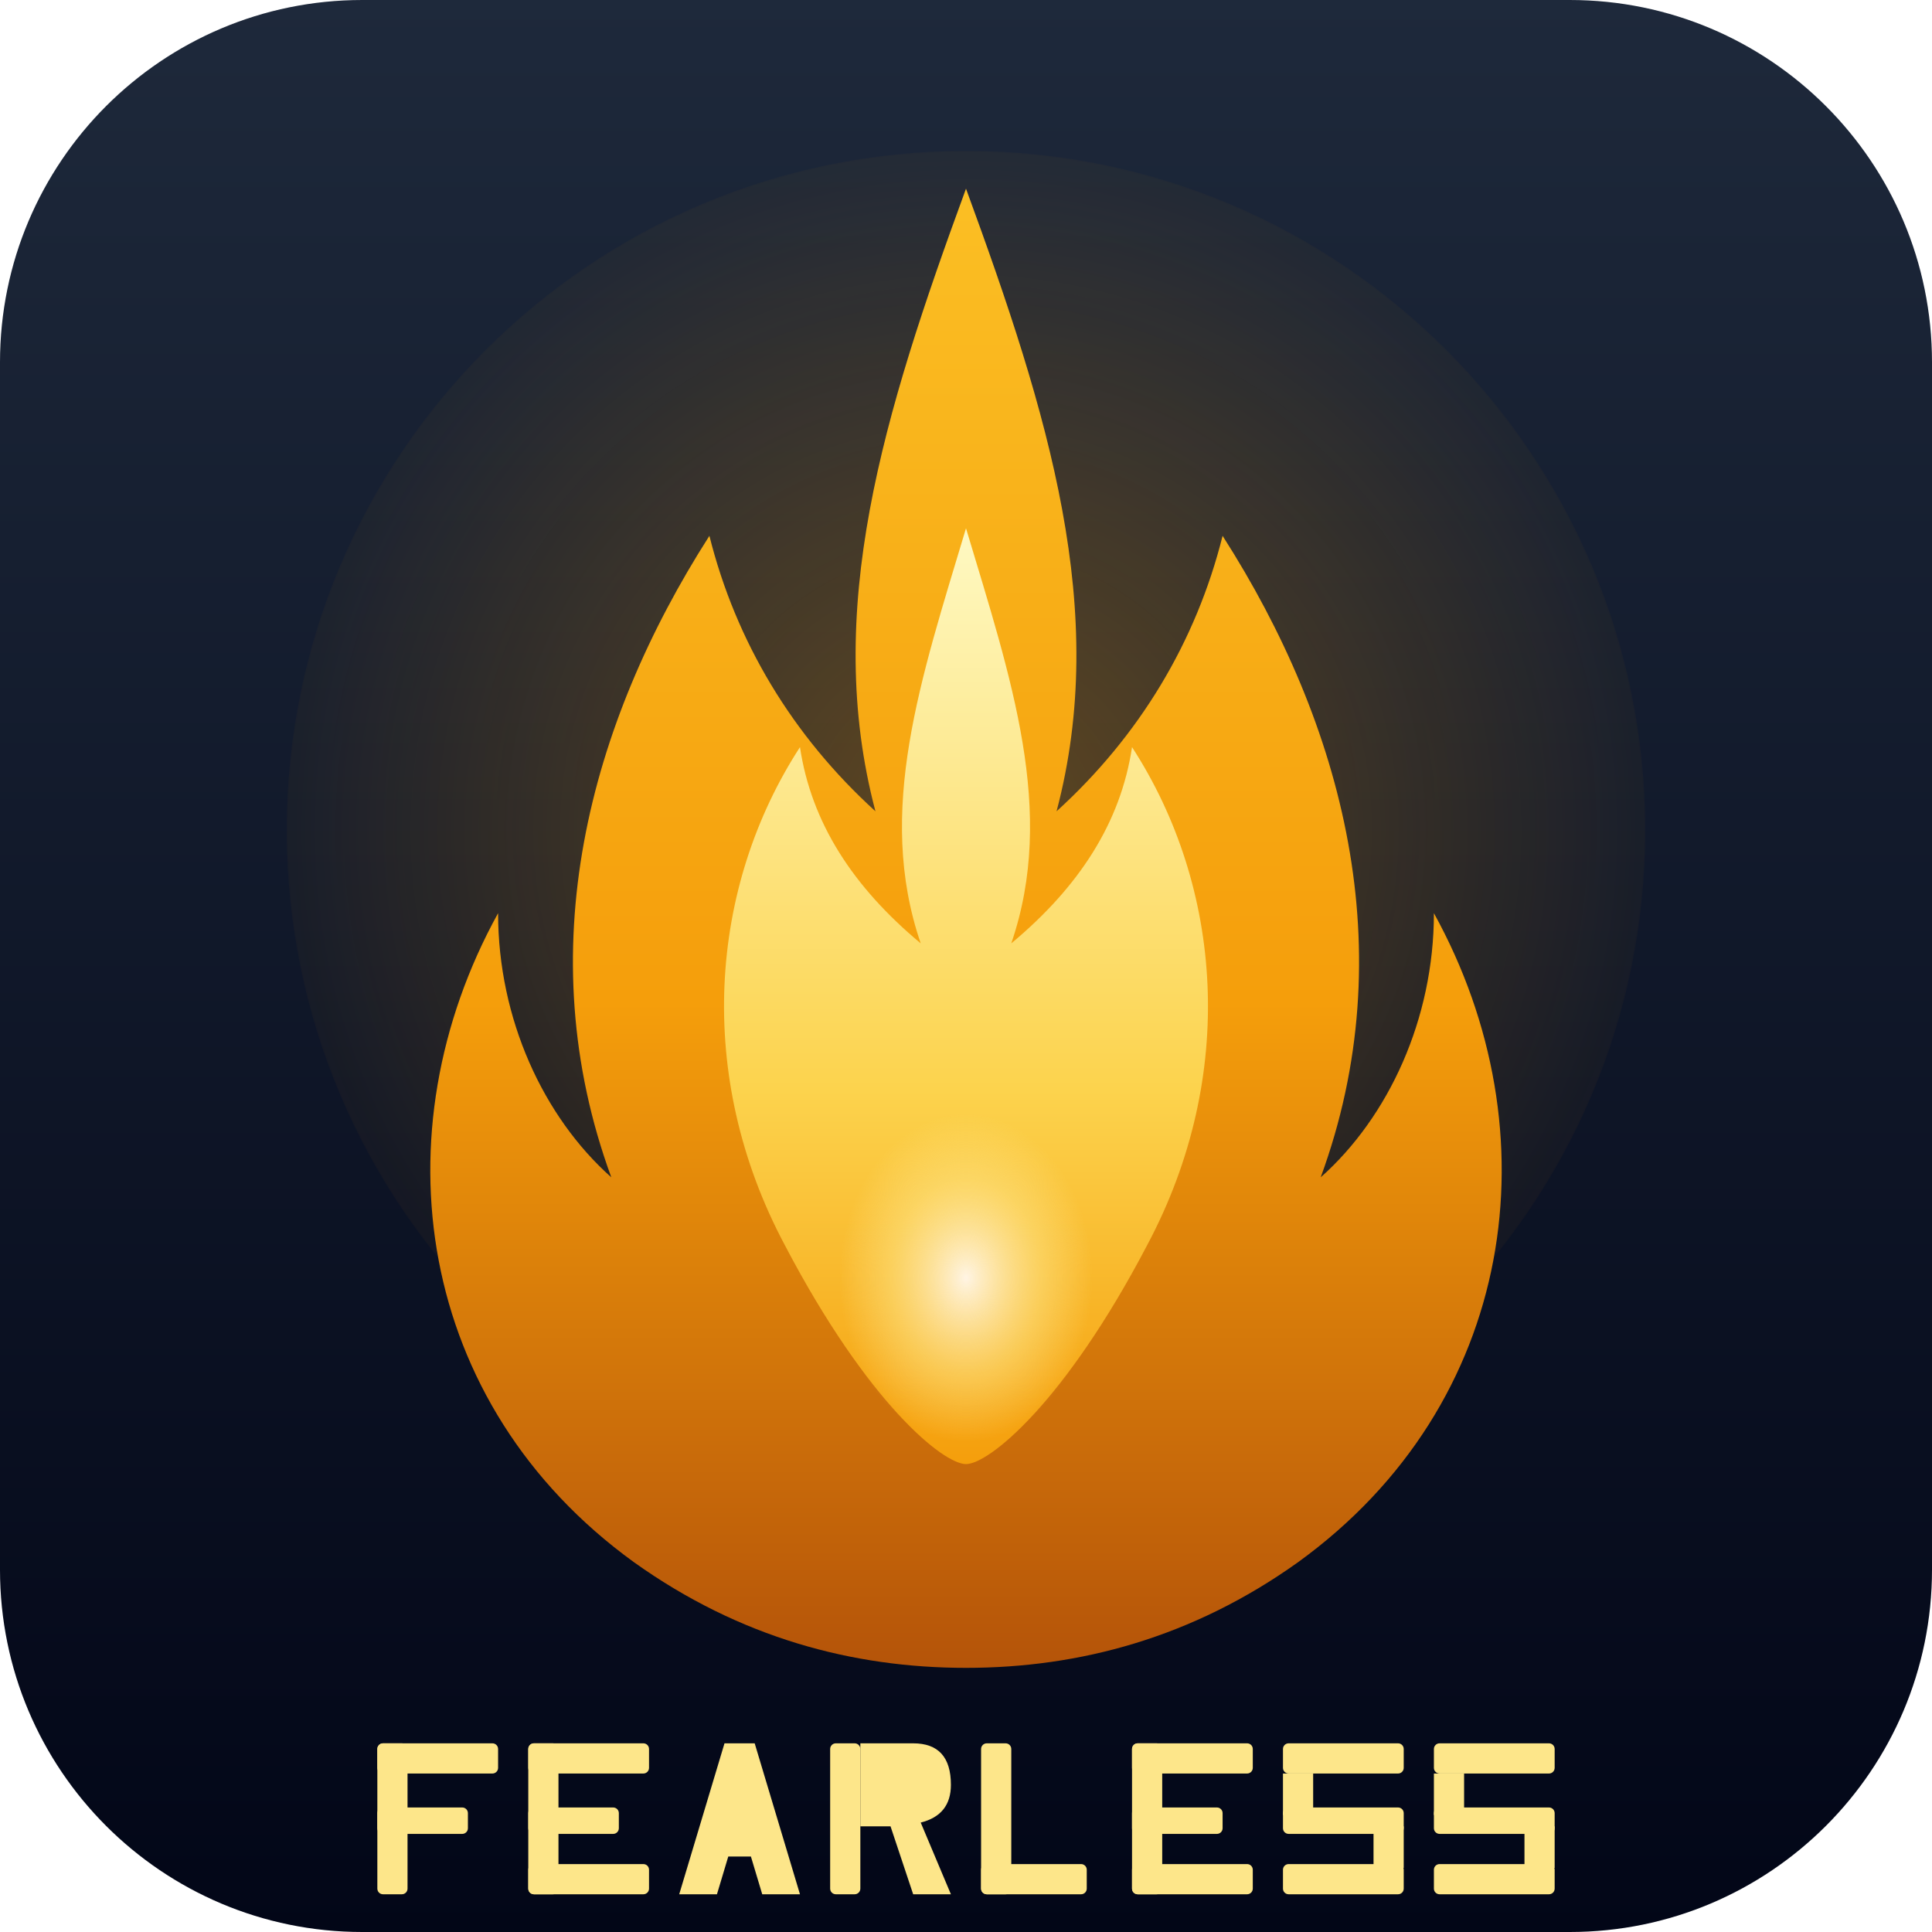
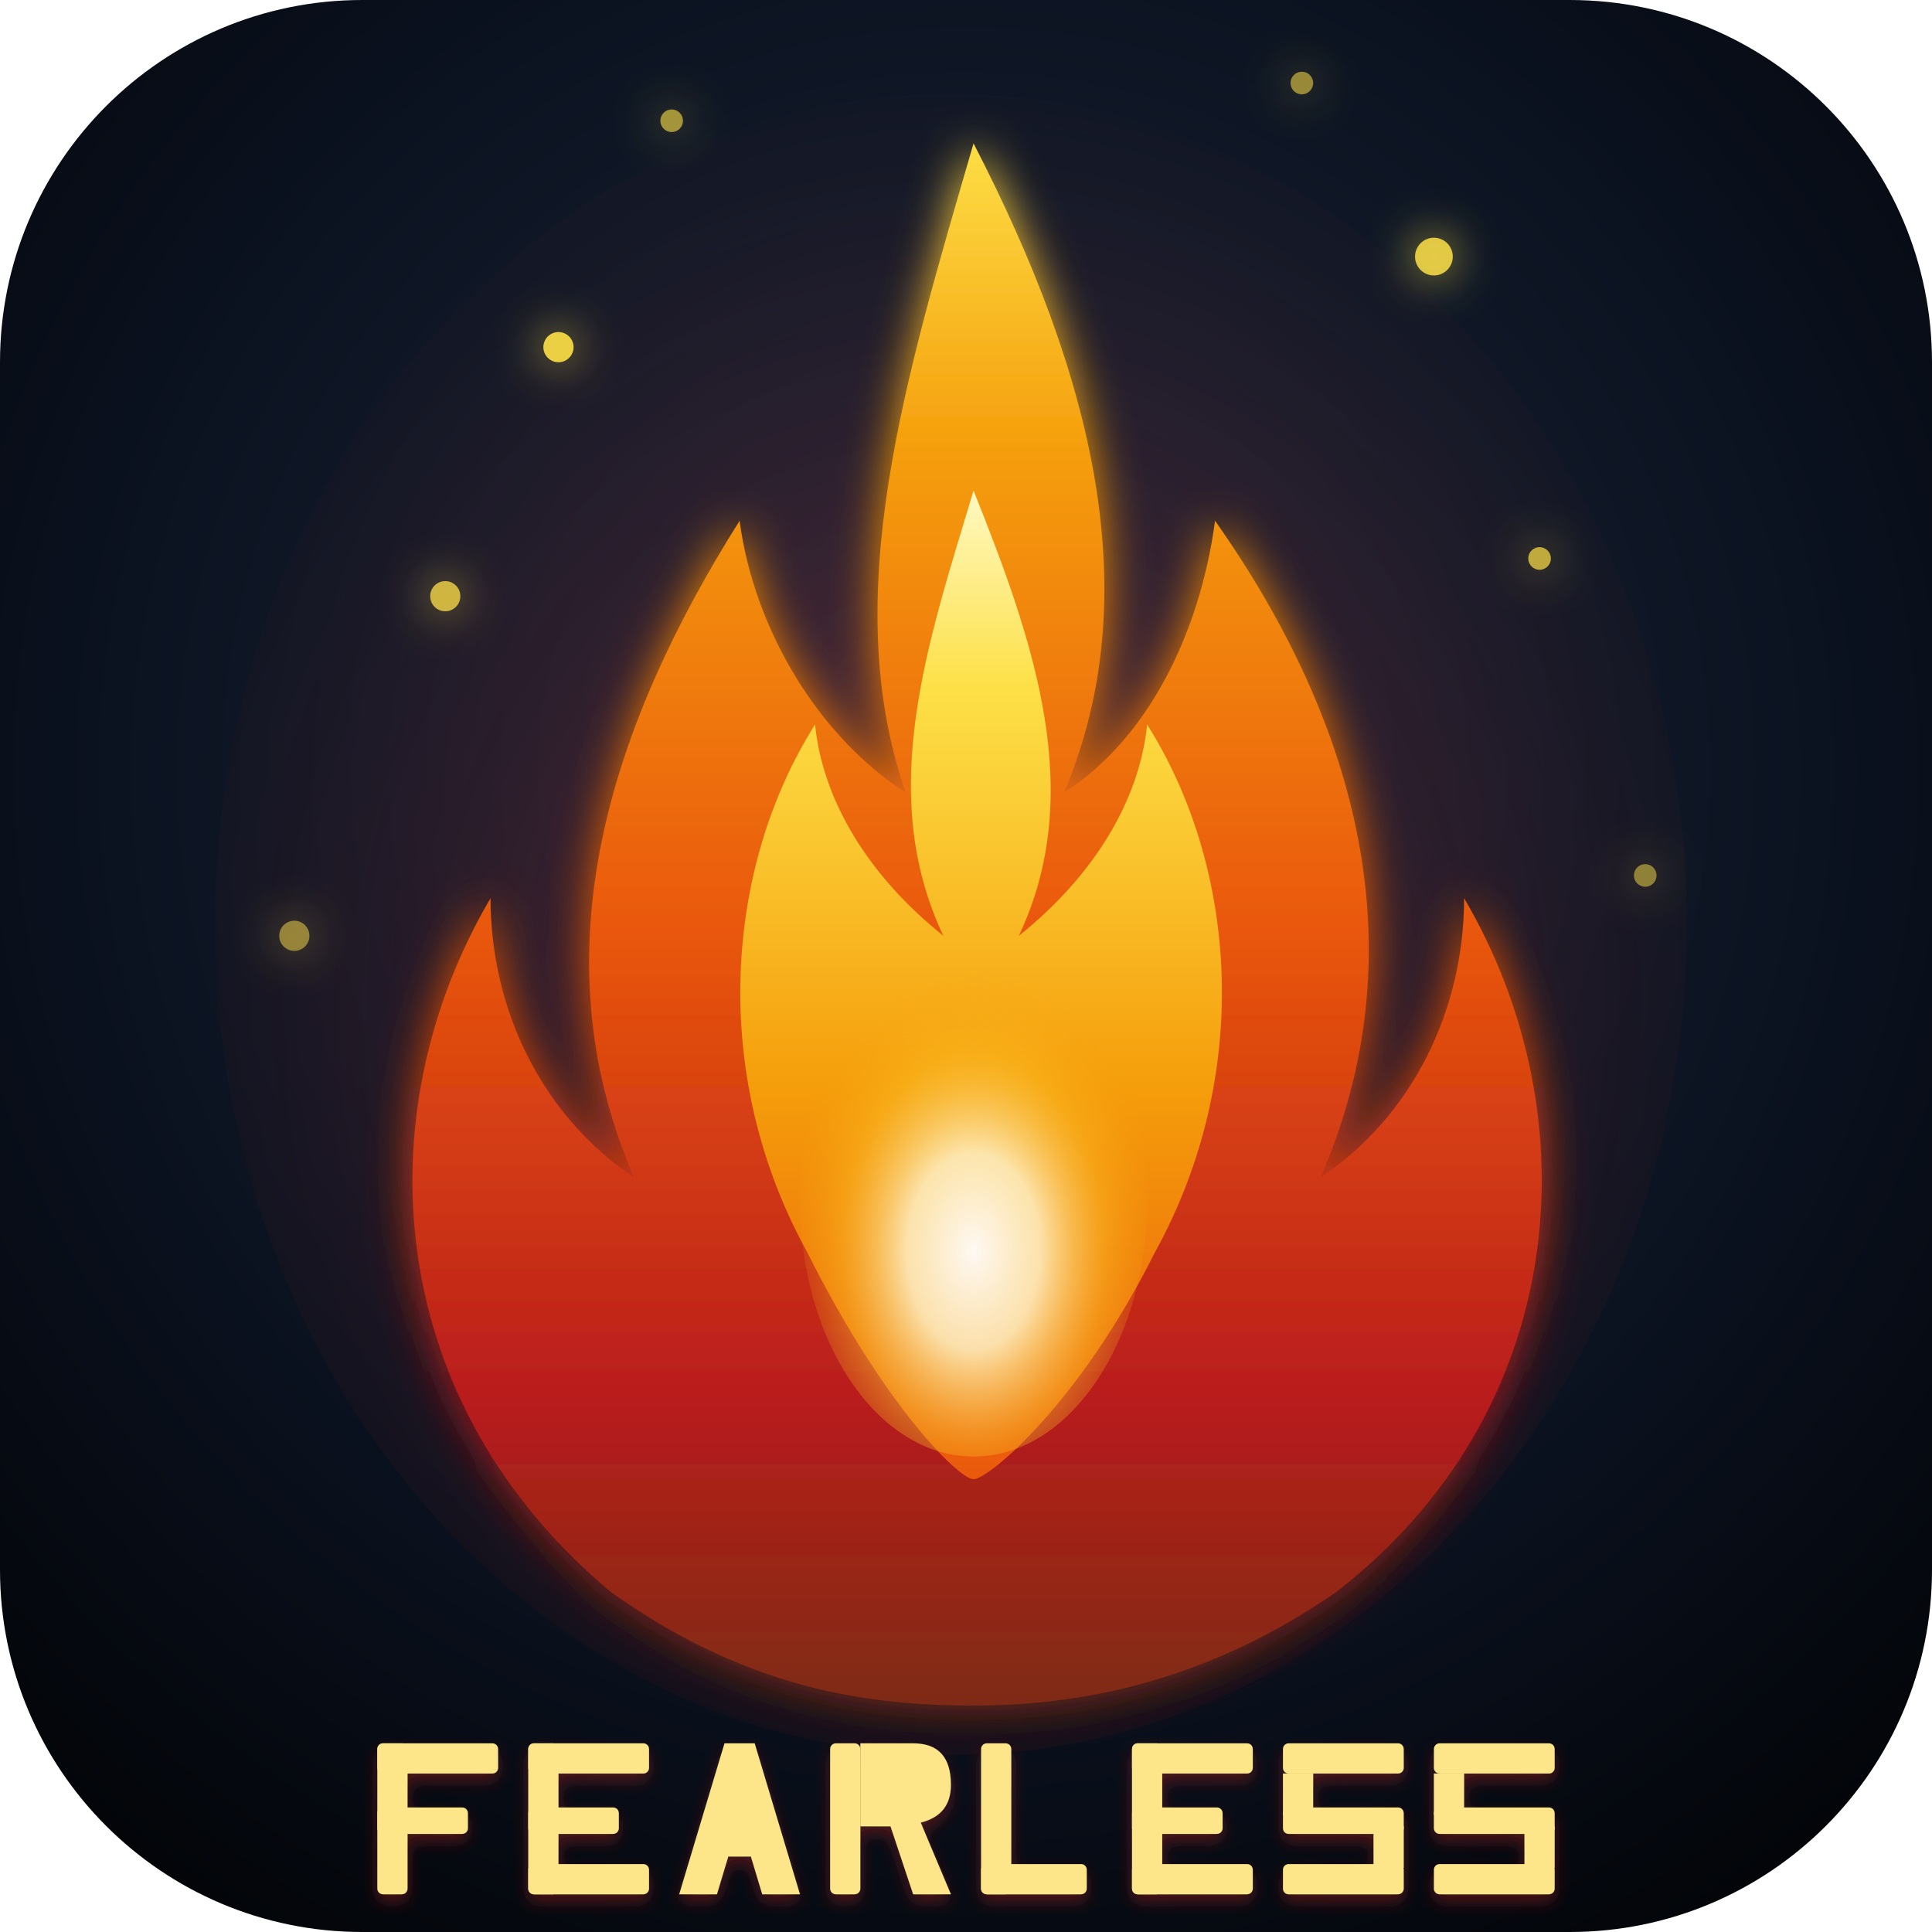
<svg xmlns="http://www.w3.org/2000/svg" viewBox="0 0 512 512">
  <defs>
-     <linearGradient id="bg" x1="0%" y1="0%" x2="0%" y2="100%">
+     <radialGradient id="bg" cx="50%" cy="40%" r="80%">
      <stop offset="0%" style="stop-color:#1e293b" />
-       <stop offset="100%" style="stop-color:#020617" />
+       <stop offset="55%" style="stop-color:#0b1220" />
+       <stop offset="100%" style="stop-color:#000" />
+     </radialGradient>
+     <linearGradient id="flameOuter" x1="50%" y1="100%" x2="50%" y2="0%">
+       <stop offset="0%" style="stop-color:#7c2d12" />
+       <stop offset="20%" style="stop-color:#b91c1c" />
+       <stop offset="50%" style="stop-color:#ea580c" />
+       <stop offset="80%" style="stop-color:#f59e0b" />
+       <stop offset="100%" style="stop-color:#fde047" />
    </linearGradient>
-     <linearGradient id="flameOuter" x1="50%" y1="0%" x2="50%" y2="100%">
-       <stop offset="0%" style="stop-color:#fbbf24" />
-       <stop offset="55%" style="stop-color:#f59e0b" />
-       <stop offset="100%" style="stop-color:#b45309" />
+     <linearGradient id="flameInner" x1="50%" y1="100%" x2="50%" y2="0%">
+       <stop offset="0%" style="stop-color:#ea580c" />
+       <stop offset="40%" style="stop-color:#f59e0b" />
+       <stop offset="80%" style="stop-color:#fde047" />
+       <stop offset="100%" style="stop-color:#fef9c3" />
    </linearGradient>
-     <linearGradient id="flameInner" x1="50%" y1="0%" x2="50%" y2="100%">
-       <stop offset="0%" style="stop-color:#fef9c3" />
-       <stop offset="60%" style="stop-color:#fcd34d" />
-       <stop offset="100%" style="stop-color:#f59e0b" />
-     </linearGradient>
-     <radialGradient id="core" cx="50%" cy="65%" r="35%">
-       <stop offset="0%" style="stop-color:#fff7ed; stop-opacity:0.95" />
-       <stop offset="60%" style="stop-color:#fde68a; stop-opacity:0.5" />
-       <stop offset="100%" style="stop-color:#fde68a; stop-opacity:0" />
-     </radialGradient>
-     <radialGradient id="halo" cx="50%" cy="50%" r="55%">
-       <stop offset="0%" style="stop-color:#f59e0b; stop-opacity:0.35" />
+     <radialGradient id="core" cx="50%" cy="60%" r="55%">
+       <stop offset="0%" style="stop-color:#ffffff; stop-opacity:0.95" />
+       <stop offset="35%" style="stop-color:#fef3c7; stop-opacity:0.85" />
+       <stop offset="70%" style="stop-color:#fbbf24; stop-opacity:0.4" />
      <stop offset="100%" style="stop-color:#f59e0b; stop-opacity:0" />
    </radialGradient>
+     <radialGradient id="halo" cx="50%" cy="55%" r="60%">
+       <stop offset="0%" style="stop-color:#f97316; stop-opacity:0.45" />
+       <stop offset="40%" style="stop-color:#dc2626; stop-opacity:0.18" />
+       <stop offset="100%" style="stop-color:#7f1d1d; stop-opacity:0" />
+     </radialGradient>
+     <filter id="glow" x="-50%" y="-50%" width="200%" height="200%">
+       <feGaussianBlur stdDeviation="6" result="blur" />
+       <feMerge>
+         <feMergeNode in="blur" />
+         <feMergeNode in="SourceGraphic" />
+       </feMerge>
+     </filter>
+     <filter id="textShadow" x="-20%" y="-20%" width="140%" height="140%">
+       <feGaussianBlur in="SourceAlpha" stdDeviation="2" />
+       <feOffset dx="0" dy="2" result="offsetblur" />
+       <feFlood flood-color="#7f1d1d" flood-opacity="0.6" />
+       <feComposite in2="offsetblur" operator="in" />
+       <feMerge>
+         <feMergeNode />
+         <feMergeNode in="SourceGraphic" />
+       </feMerge>
+     </filter>
  </defs>
  <rect width="512" height="512" rx="96" fill="url(#bg)" />
-   <circle cx="256" cy="220" r="180" fill="url(#halo)" />
-   <path d="     M 256 50     C 234 110, 218 162, 232 215     C 210 195, 195 170, 188 142     C 156 192, 140 252, 162 312     C 144 296, 132 270, 132 242     C 100 300, 110 372, 168 414     C 196 434, 226 442, 256 442     C 286 442, 316 434, 344 414     C 402 372, 412 300, 380 242     C 380 270, 368 296, 350 312     C 372 252, 356 192, 324 142     C 317 170, 302 195, 280 215     C 294 162, 278 110, 256 50     Z" fill="url(#flameOuter)" />
-   <path d="     M 256 140     C 244 180, 232 215, 244 250     C 226 235, 215 218, 212 198     C 188 235, 184 285, 208 330     C 230 372, 250 388, 256 388     C 262 388, 282 372, 304 330     C 328 285, 324 235, 300 198     C 297 218, 286 235, 268 250     C 280 215, 268 180, 256 140     Z" fill="url(#flameInner)" />
-   <ellipse cx="256" cy="320" rx="48" ry="62" fill="url(#core)" />
-   <g fill="#fde68a">
+   <ellipse cx="252" cy="245" rx="195" ry="220" fill="url(#halo)" />
+   <path d="     M 258 38     C 240 100, 222 158, 240 210     C 218 196, 200 168, 196 138     C 162 192, 142 252, 168 312     C 144 296, 130 268, 130 238     C 96 296, 102 372, 162 422     C 196 446, 226 452, 258 452     C 290 452, 322 444, 354 422     C 416 374, 422 296, 388 238     C 388 268, 374 296, 350 312     C 376 252, 360 192, 322 138     C 318 168, 304 196, 282 210     C 304 158, 290 100, 258 38     Z" fill="url(#flameOuter)" filter="url(#glow)" />
+   <path d="     M 258 130     C 246 170, 232 210, 250 248     C 230 232, 218 212, 216 192     C 192 230, 188 285, 214 332     C 234 372, 254 392, 258 392     C 262 392, 286 372, 306 332     C 332 285, 328 230, 304 192     C 302 212, 290 232, 270 248     C 288 210, 274 170, 258 130     Z" fill="url(#flameInner)" />
+   <ellipse cx="258" cy="318" rx="46" ry="68" fill="url(#core)" />
+   <g fill="#fde047" filter="url(#glow)">
+     <circle cx="148" cy="92" r="4" opacity="0.9" />
+     <circle cx="380" cy="68" r="5" opacity="0.85" />
+     <circle cx="408" cy="148" r="3" opacity="0.7" />
+     <circle cx="118" cy="158" r="4" opacity="0.75" />
+     <circle cx="178" cy="32" r="3" opacity="0.6" />
+     <circle cx="345" cy="22" r="3" opacity="0.55" />
+     <circle cx="78" cy="248" r="4" opacity="0.5" />
+     <circle cx="436" cy="232" r="3" opacity="0.5" />
+   </g>
+   <g fill="#fde68a" filter="url(#textShadow)">
    <g transform="translate(100,462)">
      <rect x="0" y="0" width="8" height="40" rx="1.5" />
      <rect x="0" y="0" width="32" height="8" rx="1.5" />
      <rect x="0" y="17" width="24" height="7" rx="1.5" />
    </g>
    <g transform="translate(140,462)">
      <rect x="0" y="0" width="8" height="40" rx="1.5" />
      <rect x="0" y="0" width="32" height="8" rx="1.5" />
      <rect x="0" y="17" width="24" height="7" rx="1.5" />
      <rect x="0" y="32" width="32" height="8" rx="1.5" />
    </g>
    <g transform="translate(180,462)">
      <path d="M 0 40 L 12 0 L 20 0 L 32 40 L 22 40 L 19 30 L 13 30 L 10 40 Z" />
      <rect x="13" y="22" width="6" height="6" />
    </g>
    <g transform="translate(220,462)">
      <rect x="0" y="0" width="8" height="40" rx="1.5" />
      <path d="M 8 0 L 22 0 Q 32 0 32 11 Q 32 19 24 21 L 32 40 L 22 40 L 16 22 L 8 22 Z M 12 8 L 22 8 Q 24 8 24 12 Q 24 16 22 16 L 12 16 Z" />
    </g>
    <g transform="translate(260,462)">
      <rect x="0" y="0" width="8" height="40" rx="1.5" />
      <rect x="0" y="32" width="28" height="8" rx="1.5" />
    </g>
    <g transform="translate(300,462)">
      <rect x="0" y="0" width="8" height="40" rx="1.5" />
      <rect x="0" y="0" width="32" height="8" rx="1.5" />
      <rect x="0" y="17" width="24" height="7" rx="1.5" />
      <rect x="0" y="32" width="32" height="8" rx="1.5" />
    </g>
    <g transform="translate(340,462)">
      <rect x="0" y="0" width="32" height="8" rx="1.5" />
      <rect x="0" y="8" width="8" height="11" />
      <rect x="0" y="17" width="32" height="7" rx="1.5" />
      <rect x="24" y="22" width="8" height="11" />
      <rect x="0" y="32" width="32" height="8" rx="1.5" />
    </g>
    <g transform="translate(380,462)">
      <rect x="0" y="0" width="32" height="8" rx="1.5" />
      <rect x="0" y="8" width="8" height="11" />
      <rect x="0" y="17" width="32" height="7" rx="1.5" />
      <rect x="24" y="22" width="8" height="11" />
      <rect x="0" y="32" width="32" height="8" rx="1.5" />
    </g>
  </g>
</svg>
